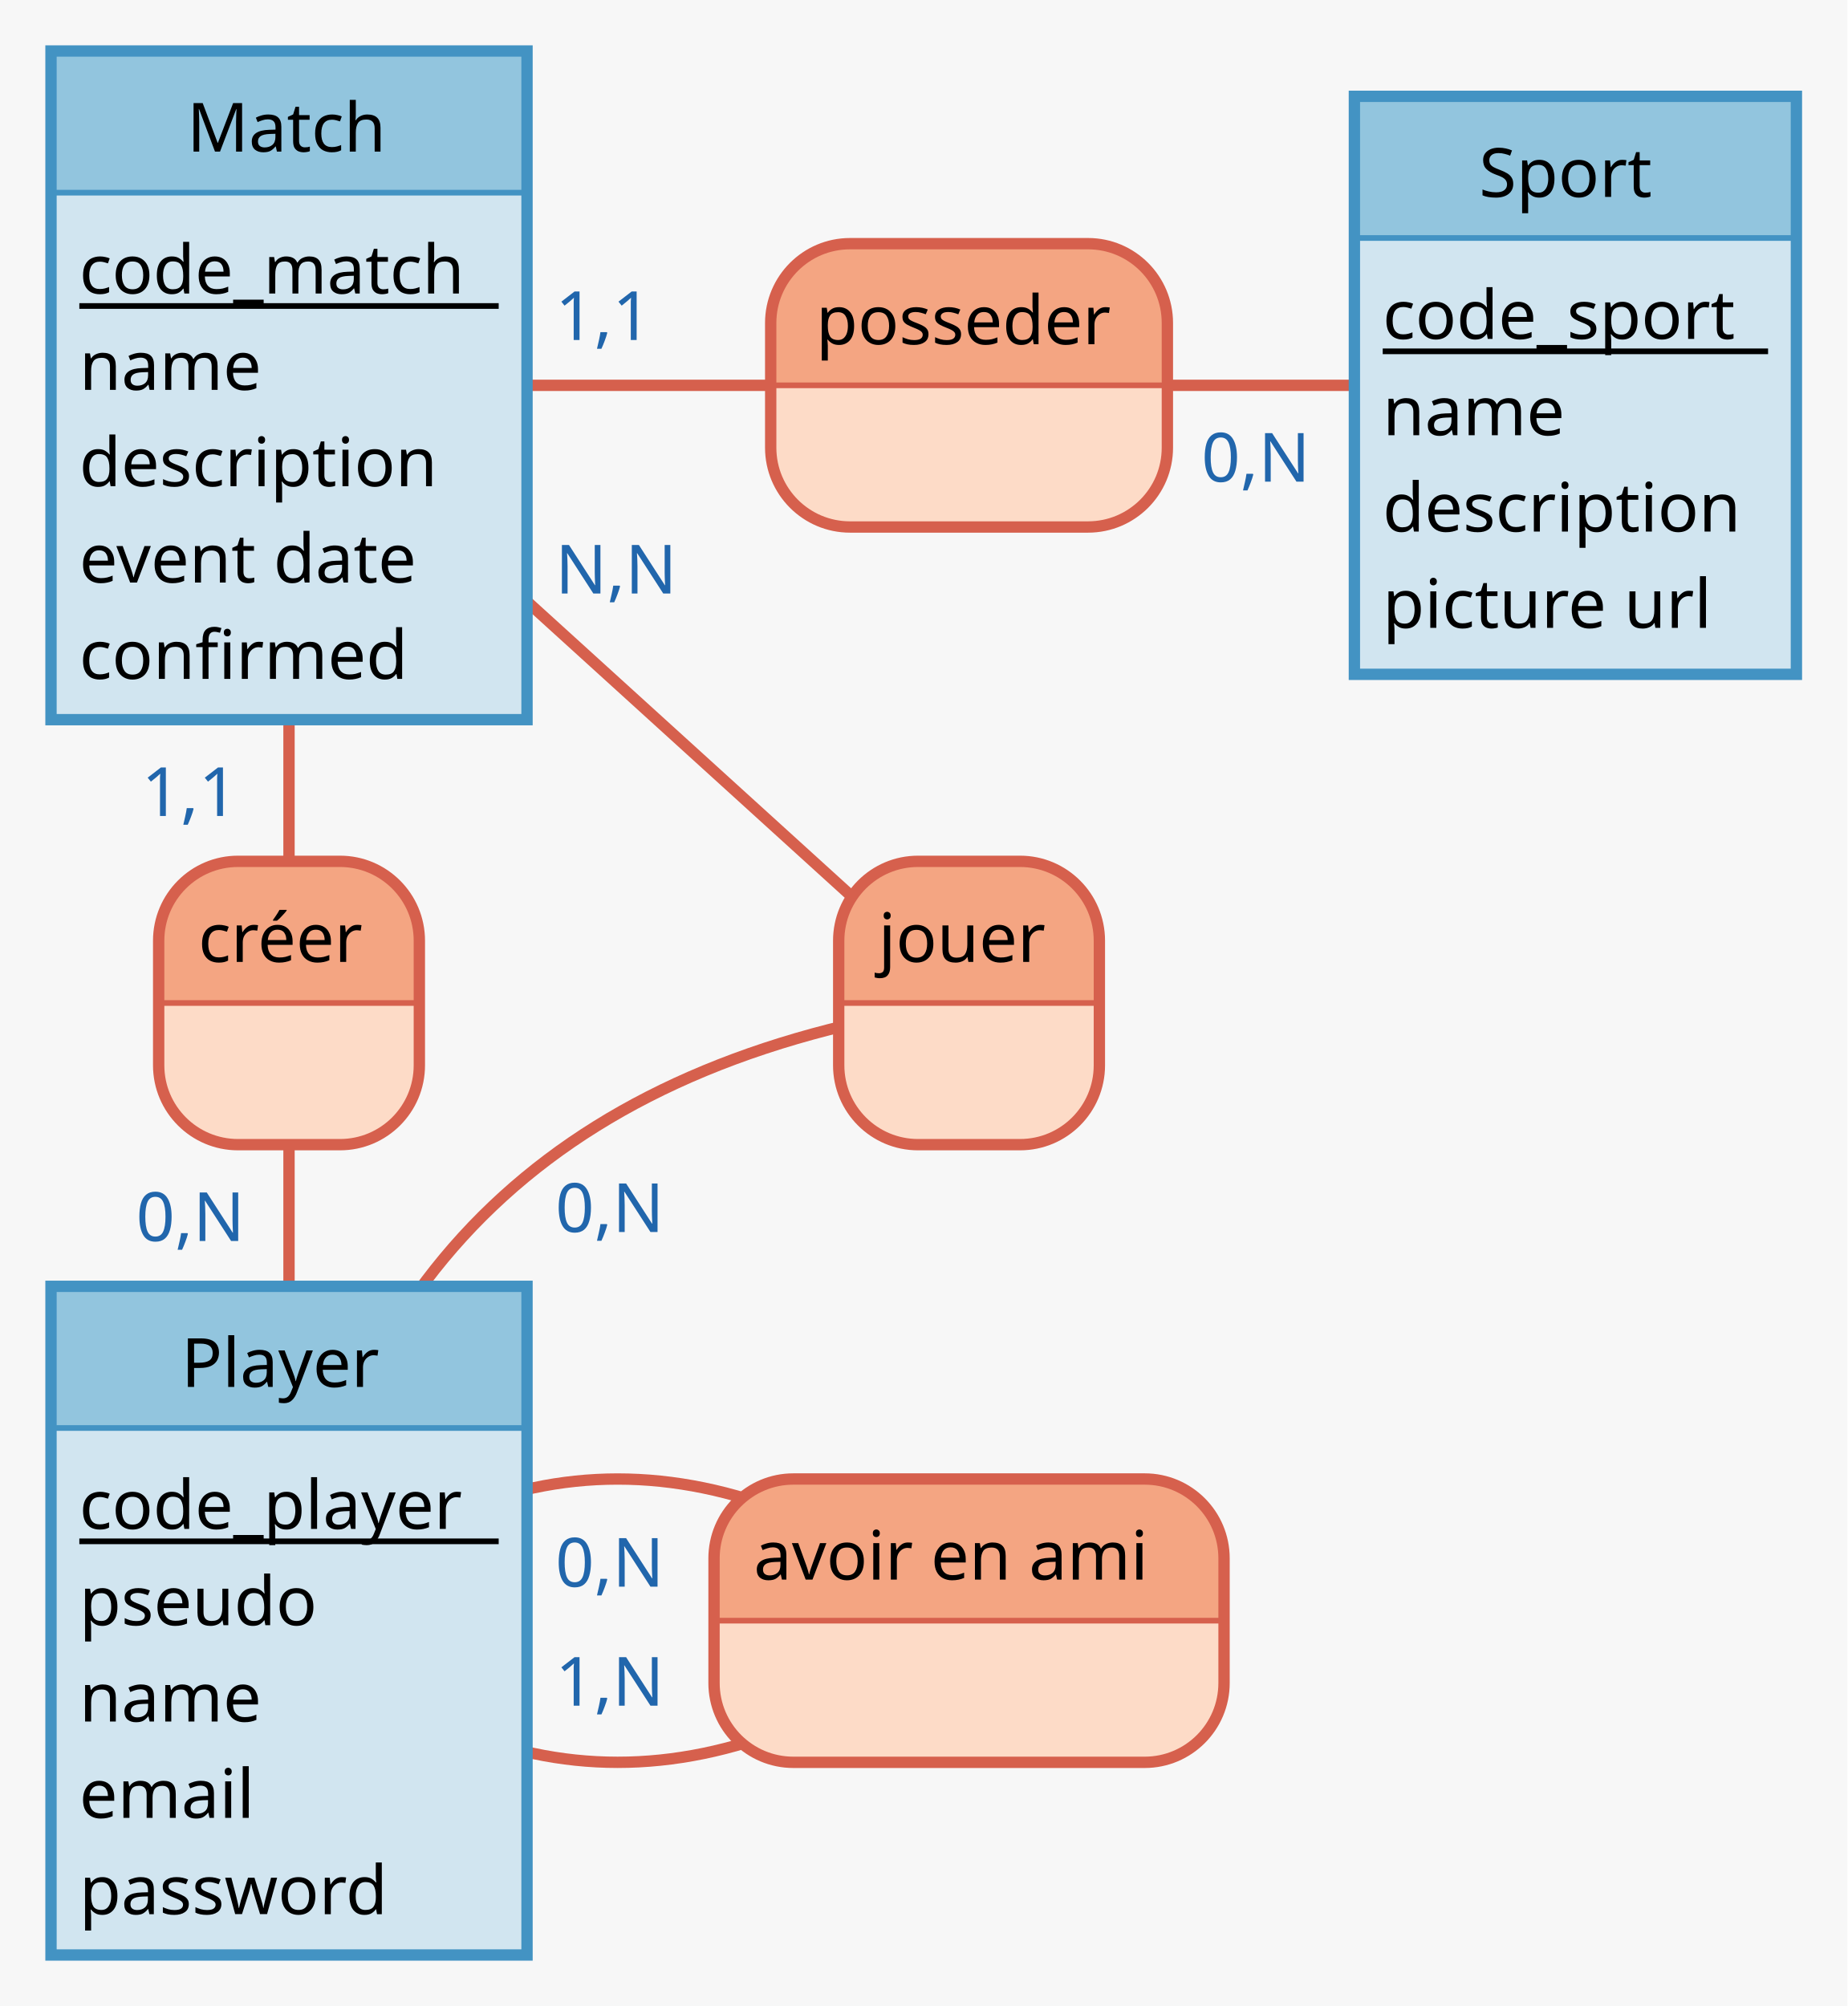
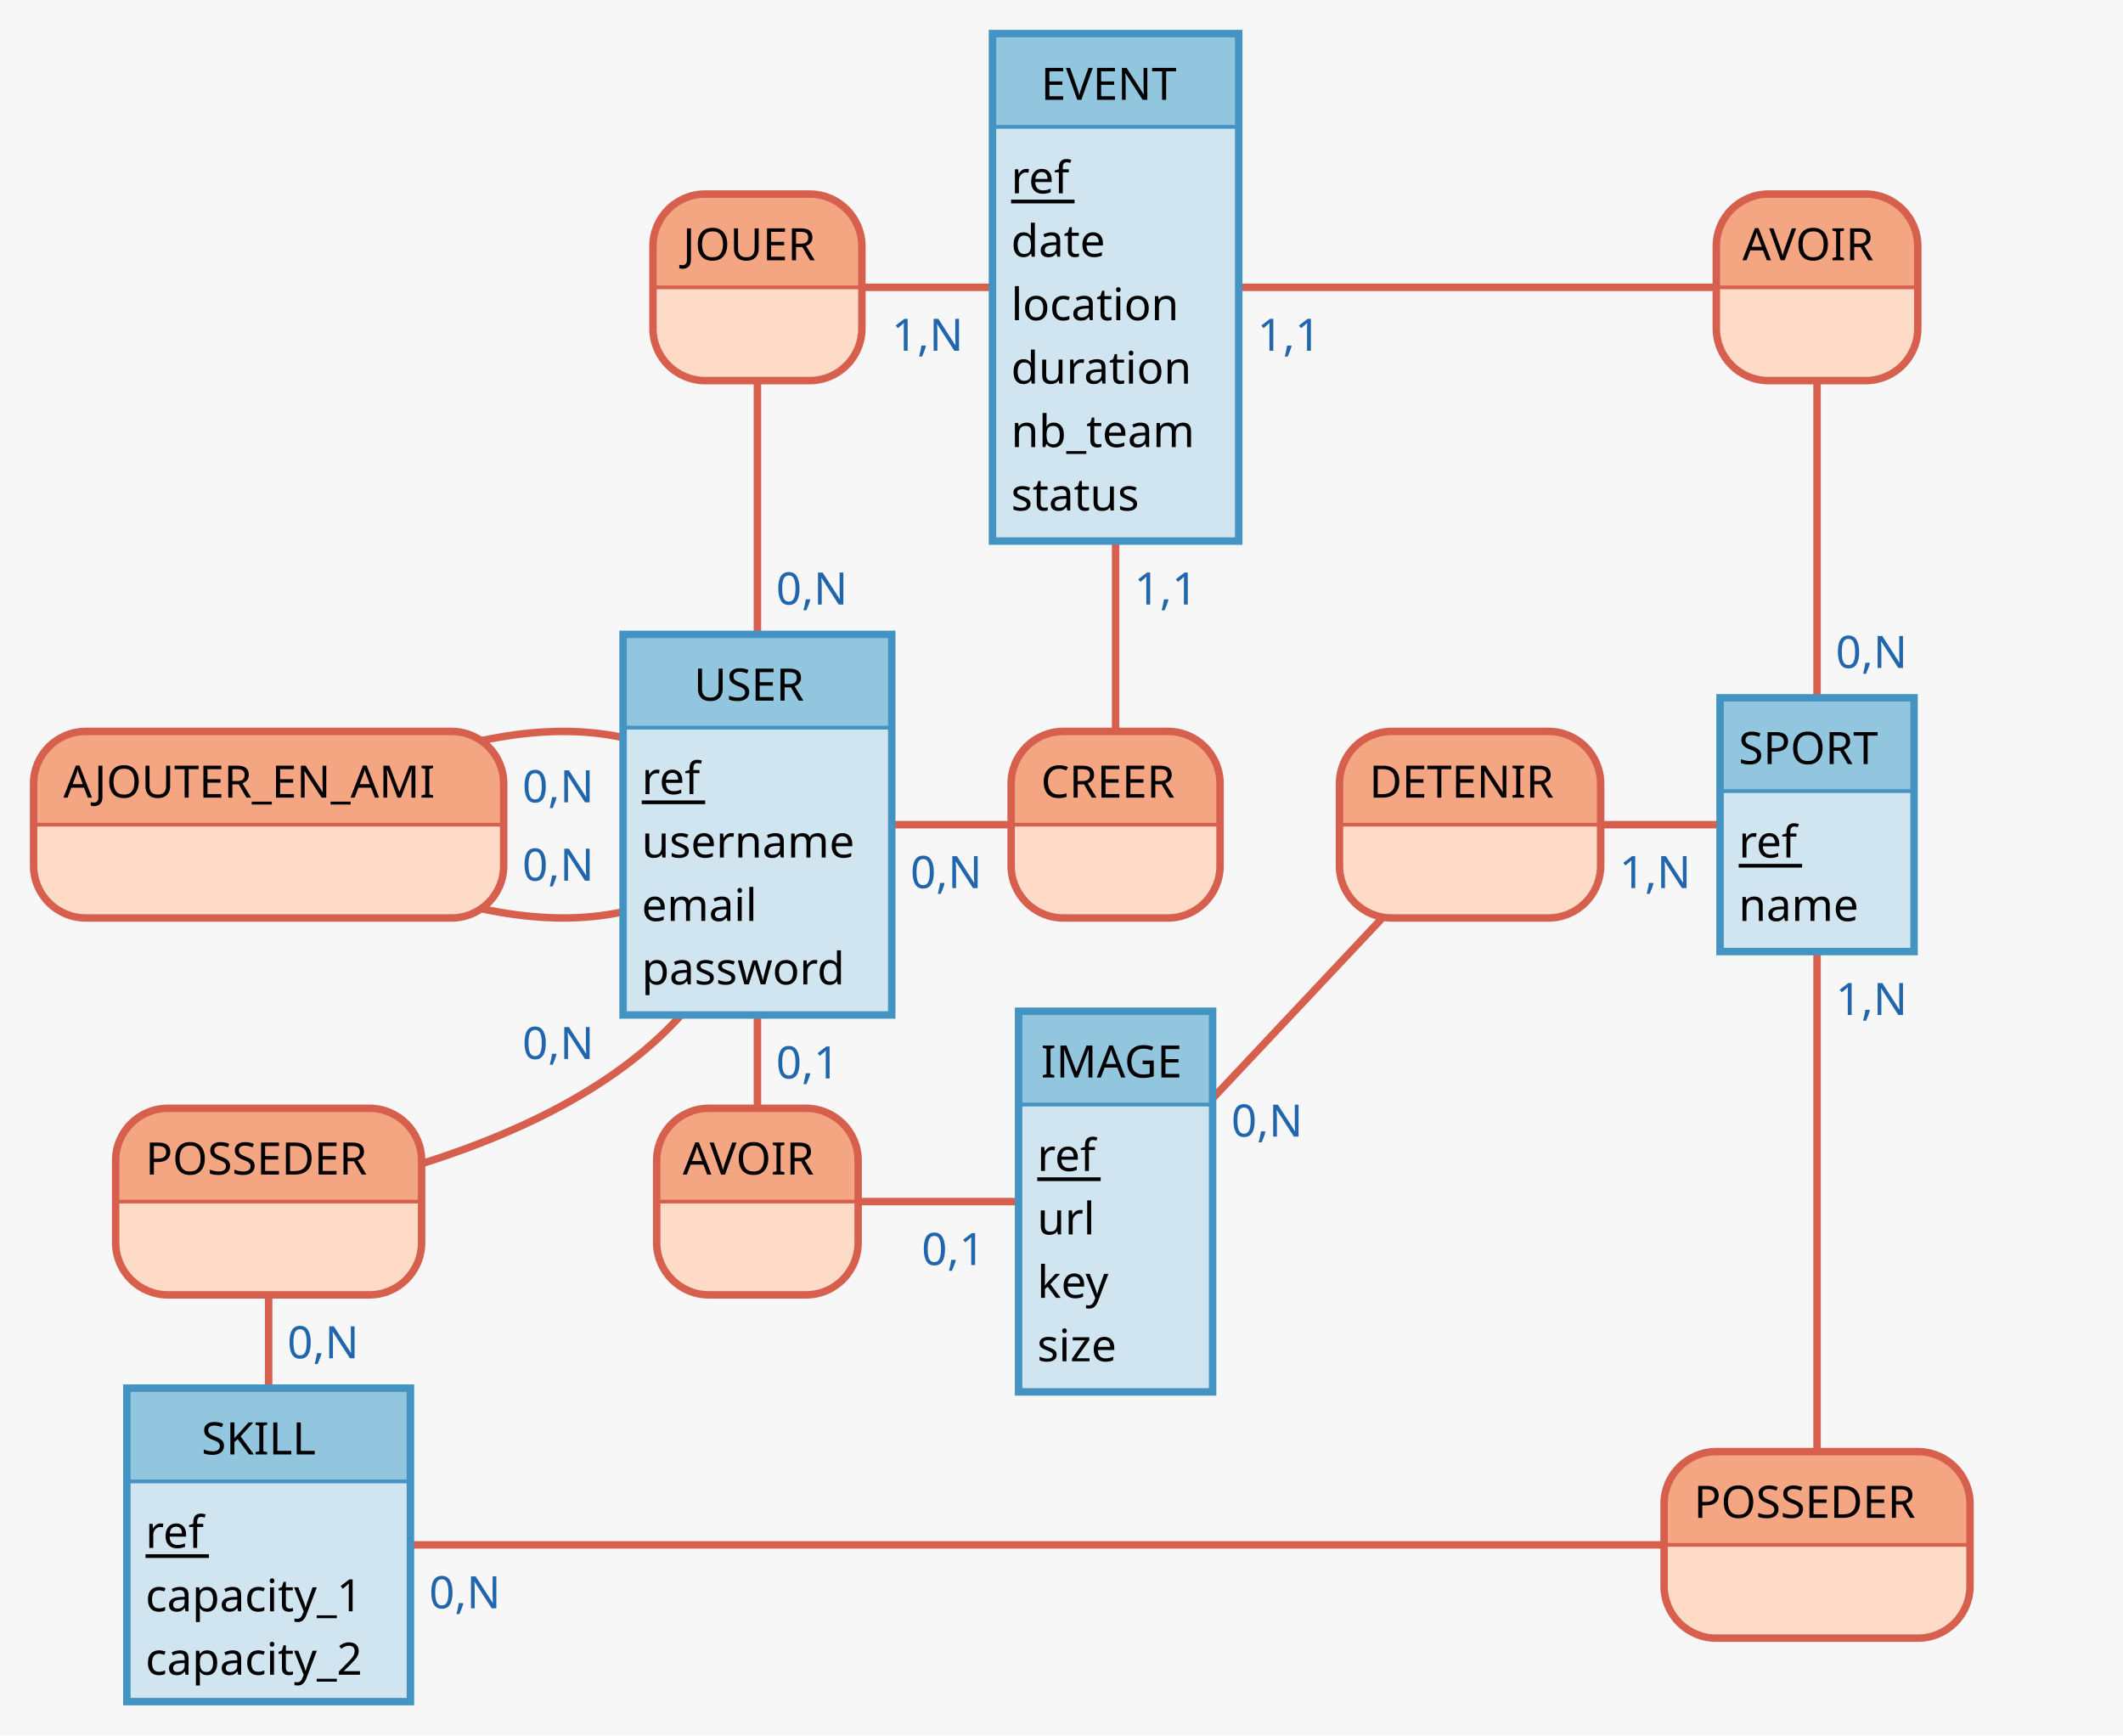
- <svg xmlns="http://www.w3.org/2000/svg" width="326" height="354" viewBox="0 0 326 354">
-   <rect id="frame" x="0" y="0" width="326" height="354" fill="#f7f7f7" stroke="none" stroke-width="0" />
-   <g>
-     <line x1="278" y1="68" x2="171" y2="68" stroke="#d6604d" stroke-width="2" />
-     <text x="212" y="85" fill="#2166ac" font-family="Verdana" font-size="12">0,N</text>
-     <line x1="51" y1="68" x2="171" y2="68" stroke="#d6604d" stroke-width="2" />
-     <text x="98" y="60" fill="#2166ac" font-family="Verdana" font-size="12">1,1</text>
+ <svg xmlns="http://www.w3.org/2000/svg" width="569" height="465" viewBox="0 0 569 465">
+   <rect id="frame" x="0" y="0" width="569" height="465" fill="#f7f7f7" stroke="none" stroke-width="0" />
+   <g class="page_0_a2479c50 diagram_page" visibility="visible">
+     <line x1="299" y1="77" x2="203" y2="77" stroke="#d6604d" stroke-width="2" />
+     <text x="239" y="94" fill="#2166ac" font-family="Verdana" font-size="12">1,N</text>
+     <line x1="203" y1="221" x2="203" y2="77" stroke="#d6604d" stroke-width="2" />
+     <text x="208" y="162" fill="#2166ac" font-family="Verdana" font-size="12">0,N</text>
    <g>
-       <path d="M192 43 a14 14 90 0 1 14 14 V68 h-70 V57 a14 14 90 0 1 14 -14" fill="#f4a582" stroke="#f4a582" stroke-width="0" />
-       <path d="M206 68 v11 a14 14 90 0 1 -14 14 H150 a14 14 90 0 1 -14 -14 V68 H70" fill="#fddbc7" stroke="#fddbc7" stroke-width="0" />
-       <rect x="136" y="43" width="70" height="50" fill="none" rx="14" stroke="#d6604d" stroke-width="2" />
-       <line x1="136" y1="68" x2="206" y2="68" stroke="#d6604d" stroke-width="1" />
-       <text x="144" y="60.75" fill="#000" font-family="Verdana" font-size="12">posseder</text>
+       <path d="M217 52 a14 14 90 0 1 14 14 V77 h-56 V66 a14 14 90 0 1 14 -14" fill="#f4a582" stroke="#f4a582" stroke-width="0" />
+       <path d="M231 77 v11 a14 14 90 0 1 -14 14 H189 a14 14 90 0 1 -14 -14 V77 H56" fill="#fddbc7" stroke="#fddbc7" stroke-width="0" />
+       <rect x="175" y="52" width="56" height="50" fill="none" rx="14" stroke="#d6604d" stroke-width="2" />
+       <line x1="175" y1="77" x2="231" y2="77" stroke="#d6604d" stroke-width="1" />
+       <text x="183" y="69.75" fill="#000" font-family="Verdana" font-size="12">JOUER</text>
    </g>
  </g>
-   <g>
-     <line x1="51" y1="68" x2="51" y2="177" stroke="#d6604d" stroke-width="2" />
-     <text x="25" y="144" fill="#2166ac" font-family="Verdana" font-size="12">1,1</text>
-     <line x1="51" y1="286" x2="51" y2="177" stroke="#d6604d" stroke-width="2" />
-     <text x="24" y="219" fill="#2166ac" font-family="Verdana" font-size="12">0,N</text>
+   <g class="page_0_a2479c50 diagram_page" visibility="visible">
+     <line x1="299" y1="77" x2="487" y2="77" stroke="#d6604d" stroke-width="2" />
+     <text x="337" y="94" fill="#2166ac" font-family="Verdana" font-size="12">1,1</text>
+     <line x1="487" y1="221" x2="487" y2="77" stroke="#d6604d" stroke-width="2" />
+     <text x="492" y="179" fill="#2166ac" font-family="Verdana" font-size="12">0,N</text>
    <g>
-       <path d="M60 152 a14 14 90 0 1 14 14 V177 h-46 V166 a14 14 90 0 1 14 -14" fill="#f4a582" stroke="#f4a582" stroke-width="0" />
-       <path d="M74 177 v11 a14 14 90 0 1 -14 14 H42 a14 14 90 0 1 -14 -14 V177 H46" fill="#fddbc7" stroke="#fddbc7" stroke-width="0" />
-       <rect x="28" y="152" width="46" height="50" fill="none" rx="14" stroke="#d6604d" stroke-width="2" />
-       <line x1="28" y1="177" x2="74" y2="177" stroke="#d6604d" stroke-width="1" />
-       <text x="35" y="169.75" fill="#000" font-family="Verdana" font-size="12">créer</text>
+       <path d="M500 52 a14 14 90 0 1 14 14 V77 h-54 V66 a14 14 90 0 1 14 -14" fill="#f4a582" stroke="#f4a582" stroke-width="0" />
+       <path d="M514 77 v11 a14 14 90 0 1 -14 14 H474 a14 14 90 0 1 -14 -14 V77 H54" fill="#fddbc7" stroke="#fddbc7" stroke-width="0" />
+       <rect x="460" y="52" width="54" height="50" fill="none" rx="14" stroke="#d6604d" stroke-width="2" />
+       <line x1="460" y1="77" x2="514" y2="77" stroke="#d6604d" stroke-width="1" />
+       <text x="467" y="69.75" fill="#000" font-family="Verdana" font-size="12">AVOIR</text>
    </g>
  </g>
-   <g>
-     <line x1="51" y1="68" x2="171" y2="177" stroke="#d6604d" stroke-width="2" />
-     <text x="98" y="104.74" fill="#2166ac" font-family="Verdana" font-size="12">N,N</text>
-     <path d="M51 286 C61.42 222.46 101.42 186.13 171 177" fill="none" stroke="#d6604d" stroke-width="2" />
-     <text x="98" y="217.41" fill="#2166ac" font-family="Verdana" font-size="12">0,N</text>
+   <g class="page_0_a2479c50 diagram_page" visibility="visible">
+     <path d="M203 221 C177.33 254.33 133.67 254.33 72 221" fill="none" stroke="#d6604d" stroke-width="2" />
+     <text x="140" y="236" fill="#2166ac" font-family="Verdana" font-size="12">0,N</text>
+     <path d="M203 221 C177.33 187.67 133.67 187.67 72 221" fill="none" stroke="#d6604d" stroke-width="2" />
+     <text x="140" y="215" fill="#2166ac" font-family="Verdana" font-size="12">0,N</text>
    <g>
-       <path d="M180 152 a14 14 90 0 1 14 14 V177 h-46 V166 a14 14 90 0 1 14 -14" fill="#f4a582" stroke="#f4a582" stroke-width="0" />
-       <path d="M194 177 v11 a14 14 90 0 1 -14 14 H162 a14 14 90 0 1 -14 -14 V177 H46" fill="#fddbc7" stroke="#fddbc7" stroke-width="0" />
-       <rect x="148" y="152" width="46" height="50" fill="none" rx="14" stroke="#d6604d" stroke-width="2" />
-       <line x1="148" y1="177" x2="194" y2="177" stroke="#d6604d" stroke-width="1" />
-       <text x="155" y="169.75" fill="#000" font-family="Verdana" font-size="12">jouer</text>
+       <path d="M121 196 a14 14 90 0 1 14 14 V221 h-126 V210 a14 14 90 0 1 14 -14" fill="#f4a582" stroke="#f4a582" stroke-width="0" />
+       <path d="M135 221 v11 a14 14 90 0 1 -14 14 H23 a14 14 90 0 1 -14 -14 V221 H126" fill="#fddbc7" stroke="#fddbc7" stroke-width="0" />
+       <rect x="9" y="196" width="126" height="50" fill="none" rx="14" stroke="#d6604d" stroke-width="2" />
+       <line x1="9" y1="221" x2="135" y2="221" stroke="#d6604d" stroke-width="1" />
+       <text x="17" y="213.75" fill="#000" font-family="Verdana" font-size="12">AJOUTER_EN_AMI</text>
    </g>
  </g>
-   <g>
-     <path d="M51 286 C88.33 252.67 128.33 252.67 171 286" fill="none" stroke="#d6604d" stroke-width="2" />
-     <text x="98" y="280" fill="#2166ac" font-family="Verdana" font-size="12">0,N</text>
-     <path d="M51 286 C88.33 319.33 128.33 319.33 171 286" fill="none" stroke="#d6604d" stroke-width="2" />
-     <text x="98" y="301" fill="#2166ac" font-family="Verdana" font-size="12">1,N</text>
+   <g class="page_0_a2479c50 diagram_page" visibility="visible">
+     <line x1="299" y1="77" x2="299" y2="221" stroke="#d6604d" stroke-width="2" />
+     <text x="304" y="162" fill="#2166ac" font-family="Verdana" font-size="12">1,1</text>
+     <line x1="203" y1="221" x2="299" y2="221" stroke="#d6604d" stroke-width="2" />
+     <text x="244" y="238" fill="#2166ac" font-family="Verdana" font-size="12">0,N</text>
    <g>
-       <path d="M202 261 a14 14 90 0 1 14 14 V286 h-90 V275 a14 14 90 0 1 14 -14" fill="#f4a582" stroke="#f4a582" stroke-width="0" />
-       <path d="M216 286 v11 a14 14 90 0 1 -14 14 H140 a14 14 90 0 1 -14 -14 V286 H90" fill="#fddbc7" stroke="#fddbc7" stroke-width="0" />
-       <rect x="126" y="261" width="90" height="50" fill="none" rx="14" stroke="#d6604d" stroke-width="2" />
-       <line x1="126" y1="286" x2="216" y2="286" stroke="#d6604d" stroke-width="1" />
-       <text x="133" y="278.75" fill="#000" font-family="Verdana" font-size="12">avoir en ami</text>
+       <path d="M313 196 a14 14 90 0 1 14 14 V221 h-56 V210 a14 14 90 0 1 14 -14" fill="#f4a582" stroke="#f4a582" stroke-width="0" />
+       <path d="M327 221 v11 a14 14 90 0 1 -14 14 H285 a14 14 90 0 1 -14 -14 V221 H56" fill="#fddbc7" stroke="#fddbc7" stroke-width="0" />
+       <rect x="271" y="196" width="56" height="50" fill="none" rx="14" stroke="#d6604d" stroke-width="2" />
+       <line x1="271" y1="221" x2="327" y2="221" stroke="#d6604d" stroke-width="1" />
+       <text x="279" y="213.75" fill="#000" font-family="Verdana" font-size="12">CREER</text>
    </g>
  </g>
-   <g>
+   <g class="page_0_a2479c50 diagram_page" visibility="visible">
+     <line x1="299" y1="322" x2="394" y2="221" stroke="#d6604d" stroke-width="2" />
+     <text x="330" y="304.59" fill="#2166ac" font-family="Verdana" font-size="12">0,N</text>
+     <line x1="487" y1="221" x2="394" y2="221" stroke="#d6604d" stroke-width="2" />
+     <text x="434" y="238" fill="#2166ac" font-family="Verdana" font-size="12">1,N</text>
    <g>
-       <rect x="9" y="9" width="84" height="25" fill="#92c5de" stroke="#92c5de" stroke-width="0" opacity="1" />
-       <rect x="9" y="34" width="84" height="93" fill="#d1e5f0" stroke="#d1e5f0" stroke-width="0" opacity="1" />
-       <rect x="9" y="9" width="84" height="118" fill="none" stroke="#4393c3" stroke-width="2" opacity="1" />
-       <line x1="9" y1="34" x2="93" y2="34" stroke="#4393c3" stroke-width="1" />
+       <path d="M415 196 a14 14 90 0 1 14 14 V221 h-70 V210 a14 14 90 0 1 14 -14" fill="#f4a582" stroke="#f4a582" stroke-width="0" />
+       <path d="M429 221 v11 a14 14 90 0 1 -14 14 H373 a14 14 90 0 1 -14 -14 V221 H70" fill="#fddbc7" stroke="#fddbc7" stroke-width="0" />
+       <rect x="359" y="196" width="70" height="50" fill="none" rx="14" stroke="#d6604d" stroke-width="2" />
+       <line x1="359" y1="221" x2="429" y2="221" stroke="#d6604d" stroke-width="1" />
+       <text x="367" y="213.75" fill="#000" font-family="Verdana" font-size="12">DETENIR</text>
    </g>
-     <text x="33" y="26.75" fill="#000" font-family="Verdana" font-size="12">Match</text>
-     <text x="14" y="51.8" fill="#000" font-family="Verdana" font-size="12">code_match</text>
-     <line x1="14" y1="54" x2="88" y2="54" stroke="#000" stroke-width="1" />
-     <text x="14" y="68.8" fill="#000" font-family="Verdana" font-size="12">name</text>
-     <text x="14" y="85.8" fill="#000" font-family="Verdana" font-size="12">description</text>
-     <text x="14" y="102.8" fill="#000" font-family="Verdana" font-size="12">event date</text>
-     <text x="14" y="119.8" fill="#000" font-family="Verdana" font-size="12">confirmed</text>
  </g>
-   <g>
+   <g class="page_0_a2479c50 diagram_page" visibility="visible">
+     <line x1="72" y1="414" x2="72" y2="322" stroke="#d6604d" stroke-width="2" />
+     <text x="77" y="364" fill="#2166ac" font-family="Verdana" font-size="12" style="cursor: pointer;">0,N</text>
+     <path d="M203 221 C201.35 271.94 157.69 305.61 72 322" fill="none" stroke="#d6604d" stroke-width="2" />
+     <text x="140" y="283.79" fill="#2166ac" font-family="Verdana" font-size="12" style="cursor: pointer;">0,N</text>
    <g>
-       <rect x="239" y="17" width="78" height="25" fill="#92c5de" stroke="#92c5de" stroke-width="0" opacity="1" />
-       <rect x="239" y="42" width="78" height="77" fill="#d1e5f0" stroke="#d1e5f0" stroke-width="0" opacity="1" />
-       <rect x="239" y="17" width="78" height="102" fill="none" stroke="#4393c3" stroke-width="2" opacity="1" />
-       <line x1="239" y1="42" x2="317" y2="42" stroke="#4393c3" stroke-width="1" />
+       <path d="M99 297 a14 14 90 0 1 14 14 V322 h-82 V311 a14 14 90 0 1 14 -14" fill="#f4a582" stroke="#f4a582" stroke-width="0" />
+       <path d="M113 322 v11 a14 14 90 0 1 -14 14 H45 a14 14 90 0 1 -14 -14 V322 H82" fill="#fddbc7" stroke="#fddbc7" stroke-width="0" />
+       <rect x="31" y="297" width="82" height="50" fill="none" rx="14" stroke="#d6604d" stroke-width="2" />
+       <line x1="31" y1="322" x2="113" y2="322" stroke="#d6604d" stroke-width="1" />
+       <text x="39" y="314.75" fill="#000" font-family="Verdana" font-size="12">POSSEDER</text>
    </g>
-     <text x="261" y="34.75" fill="#000" font-family="Verdana" font-size="12">Sport</text>
-     <text x="244" y="59.8" fill="#000" font-family="Verdana" font-size="12">code_sport</text>
-     <line x1="244" y1="62" x2="312" y2="62" stroke="#000" stroke-width="1" />
-     <text x="244" y="76.8" fill="#000" font-family="Verdana" font-size="12">name</text>
-     <text x="244" y="93.8" fill="#000" font-family="Verdana" font-size="12">description</text>
-     <text x="244" y="110.8" fill="#000" font-family="Verdana" font-size="12">picture url</text>
  </g>
-   <g>
+   <g class="page_0_a2479c50 diagram_page" visibility="visible">
+     <line x1="299" y1="322" x2="203" y2="322" stroke="#d6604d" stroke-width="2" />
+     <text x="247" y="339" fill="#2166ac" font-family="Verdana" font-size="12">0,1</text>
+     <line x1="203" y1="221" x2="203" y2="322" stroke="#d6604d" stroke-width="2" />
+     <text x="208" y="289" fill="#2166ac" font-family="Verdana" font-size="12">0,1</text>
    <g>
-       <rect x="9" y="227" width="84" height="25" fill="#92c5de" stroke="#92c5de" stroke-width="0" opacity="1" />
-       <rect x="9" y="252" width="84" height="93" fill="#d1e5f0" stroke="#d1e5f0" stroke-width="0" opacity="1" />
-       <rect x="9" y="227" width="84" height="118" fill="none" stroke="#4393c3" stroke-width="2" opacity="1" />
-       <line x1="9" y1="252" x2="93" y2="252" stroke="#4393c3" stroke-width="1" />
+       <path d="M216 297 a14 14 90 0 1 14 14 V322 h-54 V311 a14 14 90 0 1 14 -14" fill="#f4a582" stroke="#f4a582" stroke-width="0" />
+       <path d="M230 322 v11 a14 14 90 0 1 -14 14 H190 a14 14 90 0 1 -14 -14 V322 H54" fill="#fddbc7" stroke="#fddbc7" stroke-width="0" />
+       <rect x="176" y="297" width="54" height="50" fill="none" rx="14" stroke="#d6604d" stroke-width="2" />
+       <line x1="176" y1="322" x2="230" y2="322" stroke="#d6604d" stroke-width="1" />
+       <text x="183" y="314.75" fill="#000" font-family="Verdana" font-size="12">AVOIR</text>
    </g>
-     <text x="32" y="244.75" fill="#000" font-family="Verdana" font-size="12">Player</text>
-     <text x="14" y="269.8" fill="#000" font-family="Verdana" font-size="12">code_player</text>
-     <line x1="14" y1="272" x2="88" y2="272" stroke="#000" stroke-width="1" />
-     <text x="14" y="286.8" fill="#000" font-family="Verdana" font-size="12">pseudo</text>
-     <text x="14" y="303.8" fill="#000" font-family="Verdana" font-size="12">name</text>
-     <text x="14" y="320.8" fill="#000" font-family="Verdana" font-size="12">email</text>
-     <text x="14" y="337.8" fill="#000" font-family="Verdana" font-size="12">password</text>
  </g>
+   <g class="page_0_a2479c50 diagram_page" visibility="visible">
+     <line x1="487" y1="221" x2="487" y2="414" stroke="#d6604d" stroke-width="2" />
+     <text x="492" y="272" fill="#2166ac" font-family="Verdana" font-size="12">1,N</text>
+     <line x1="72" y1="414" x2="487" y2="414" stroke="#d6604d" stroke-width="2" />
+     <text x="115" y="431" fill="#2166ac" font-family="Verdana" font-size="12">0,N</text>
+     <g>
+       <path d="M514 389 a14 14 90 0 1 14 14 V414 h-82 V403 a14 14 90 0 1 14 -14" fill="#f4a582" stroke="#f4a582" stroke-width="0" />
+       <path d="M528 414 v11 a14 14 90 0 1 -14 14 H460 a14 14 90 0 1 -14 -14 V414 H82" fill="#fddbc7" stroke="#fddbc7" stroke-width="0" />
+       <rect x="446" y="389" width="82" height="50" fill="none" rx="14" stroke="#d6604d" stroke-width="2" />
+       <line x1="446" y1="414" x2="528" y2="414" stroke="#d6604d" stroke-width="1" />
+       <text x="454" y="406.75" fill="#000" font-family="Verdana" font-size="12">POSSEDER</text>
+     </g>
+   </g>
+   <g class="page_0_a2479c50 diagram_page" visibility="visible">
+     <g>
+       <rect x="266" y="9" width="66" height="25" fill="#92c5de" stroke="#92c5de" stroke-width="0" opacity="1" />
+       <rect x="266" y="34" width="66" height="111" fill="#d1e5f0" stroke="#d1e5f0" stroke-width="0" opacity="1" />
+       <rect x="266" y="9" width="66" height="136" fill="none" stroke="#4393c3" stroke-width="2" opacity="1" />
+       <line x1="266" y1="34" x2="332" y2="34" stroke="#4393c3" stroke-width="1" />
+     </g>
+     <text x="279" y="26.75" fill="#000" font-family="Verdana" font-size="12">EVENT</text>
+     <text x="271" y="51.8" fill="#000" font-family="Verdana" font-size="12">ref</text>
+     <line x1="271" y1="54" x2="288" y2="54" stroke="#000" stroke-width="1" />
+     <text x="271" y="68.8" fill="#000" font-family="Verdana" font-size="12">date</text>
+     <text x="271" y="85.8" fill="#000" font-family="Verdana" font-size="12">location</text>
+     <text x="271" y="102.8" fill="#000" font-family="Verdana" font-size="12">duration</text>
+     <text x="271" y="119.8" fill="#000" font-family="Verdana" font-size="12">nb_team</text>
+     <text x="271" y="136.8" fill="#000" font-family="Verdana" font-size="12">status</text>
+   </g>
+   <g class="page_0_a2479c50 diagram_page" visibility="visible">
+     <g>
+       <rect x="167" y="170" width="72" height="25" fill="#92c5de" stroke="#92c5de" stroke-width="0" opacity="1" />
+       <rect x="167" y="195" width="72" height="77" fill="#d1e5f0" stroke="#d1e5f0" stroke-width="0" opacity="1" />
+       <rect x="167" y="170" width="72" height="102" fill="none" stroke="#4393c3" stroke-width="2" opacity="1" />
+       <line x1="167" y1="195" x2="239" y2="195" stroke="#4393c3" stroke-width="1" />
+     </g>
+     <text x="186" y="187.75" fill="#000" font-family="Verdana" font-size="12">USER</text>
+     <text x="172" y="212.8" fill="#000" font-family="Verdana" font-size="12">ref</text>
+     <line x1="172" y1="215" x2="189" y2="215" stroke="#000" stroke-width="1" />
+     <text x="172" y="229.8" fill="#000" font-family="Verdana" font-size="12">username</text>
+     <text x="172" y="246.8" fill="#000" font-family="Verdana" font-size="12">email</text>
+     <text x="172" y="263.8" fill="#000" font-family="Verdana" font-size="12">password</text>
+   </g>
+   <g class="page_0_a2479c50 diagram_page" visibility="visible">
+     <g>
+       <rect x="461" y="187" width="52" height="25" fill="#92c5de" stroke="#92c5de" stroke-width="0" opacity="1" />
+       <rect x="461" y="212" width="52" height="43" fill="#d1e5f0" stroke="#d1e5f0" stroke-width="0" opacity="1" />
+       <rect x="461" y="187" width="52" height="68" fill="none" stroke="#4393c3" stroke-width="2" opacity="1" />
+       <line x1="461" y1="212" x2="513" y2="212" stroke="#4393c3" stroke-width="1" />
+     </g>
+     <text x="466" y="204.75" fill="#000" font-family="Verdana" font-size="12">SPORT</text>
+     <text x="466" y="229.8" fill="#000" font-family="Verdana" font-size="12">ref</text>
+     <line x1="466" y1="232" x2="483" y2="232" stroke="#000" stroke-width="1" />
+     <text x="466" y="246.8" fill="#000" font-family="Verdana" font-size="12">name</text>
+   </g>
+   <g class="page_0_a2479c50 diagram_page" visibility="visible">
+     <g>
+       <rect x="273" y="271" width="52" height="25" fill="#92c5de" stroke="#92c5de" stroke-width="0" opacity="1" />
+       <rect x="273" y="296" width="52" height="77" fill="#d1e5f0" stroke="#d1e5f0" stroke-width="0" opacity="1" />
+       <rect x="273" y="271" width="52" height="102" fill="none" stroke="#4393c3" stroke-width="2" opacity="1" />
+       <line x1="273" y1="296" x2="325" y2="296" stroke="#4393c3" stroke-width="1" />
+     </g>
+     <text x="279" y="288.75" fill="#000" font-family="Verdana" font-size="12">IMAGE</text>
+     <text x="278" y="313.8" fill="#000" font-family="Verdana" font-size="12">ref</text>
+     <line x1="278" y1="316" x2="295" y2="316" stroke="#000" stroke-width="1" />
+     <text x="278" y="330.8" fill="#000" font-family="Verdana" font-size="12">url</text>
+     <text x="278" y="347.8" fill="#000" font-family="Verdana" font-size="12">key</text>
+     <text x="278" y="364.8" fill="#000" font-family="Verdana" font-size="12">size</text>
+   </g>
+   <g class="page_0_a2479c50 diagram_page" visibility="visible">
+     <g>
+       <rect x="34" y="372" width="76" height="25" fill="#92c5de" stroke="#92c5de" stroke-width="0" opacity="1" />
+       <rect x="34" y="397" width="76" height="59" fill="#d1e5f0" stroke="#d1e5f0" stroke-width="0" opacity="1" />
+       <rect x="34" y="372" width="76" height="84" fill="none" stroke="#4393c3" stroke-width="2" opacity="1" />
+       <line x1="34" y1="397" x2="110" y2="397" stroke="#4393c3" stroke-width="1" />
+     </g>
+     <text x="54" y="389.75" fill="#000" font-family="Verdana" font-size="12">SKILL</text>
+     <text x="39" y="414.8" fill="#000" font-family="Verdana" font-size="12">ref</text>
+     <line x1="39" y1="417" x2="56" y2="417" stroke="#000" stroke-width="1" />
+     <text x="39" y="431.8" fill="#000" font-family="Verdana" font-size="12">capacity_1</text>
+     <text x="39" y="448.8" fill="#000" font-family="Verdana" font-size="12">capacity_2</text>
+   </g>
+   <rect id="top_overlay_a2479c50" x="0" y="0" width="100%" height="40" fill="#b2182b" stroke-width="0" opacity="0.9" visibility="hidden" />
+   <text id="top_note_a2479c50" text-anchor="middle" x="284" y="24" fill="#f7f7f7" font-family="Verdana" font-size="14" visibility="hidden" />
+   <rect id="bottom_overlay_a2479c50" x="0" y="425" width="100%" height="40" fill="#b2182b" stroke-width="0" opacity="0.9" visibility="hidden" />
+   <text id="bottom_note_a2479c50" text-anchor="middle" x="284" y="449" fill="#f7f7f7" font-family="Verdana" font-size="14" visibility="hidden" />
</svg>
